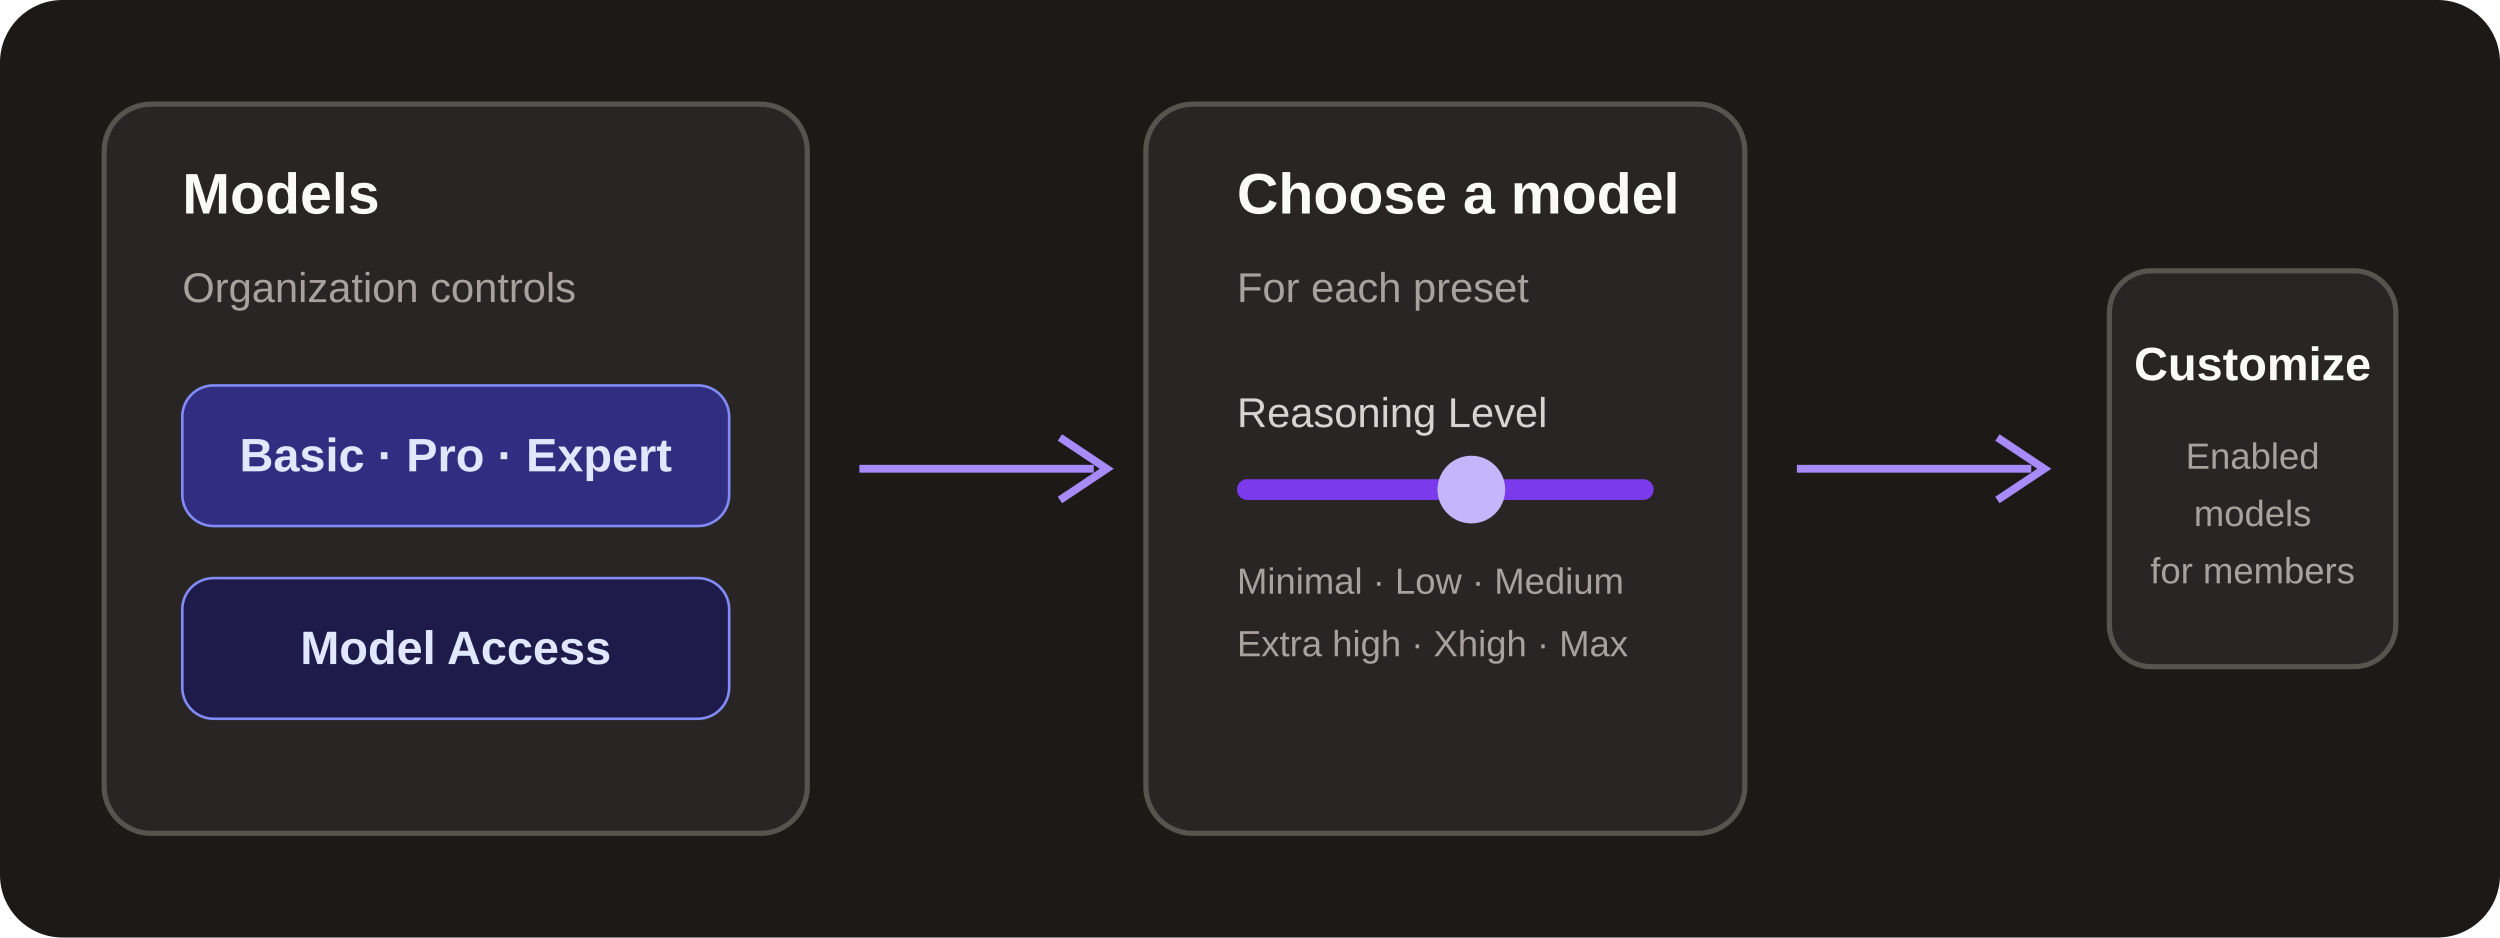
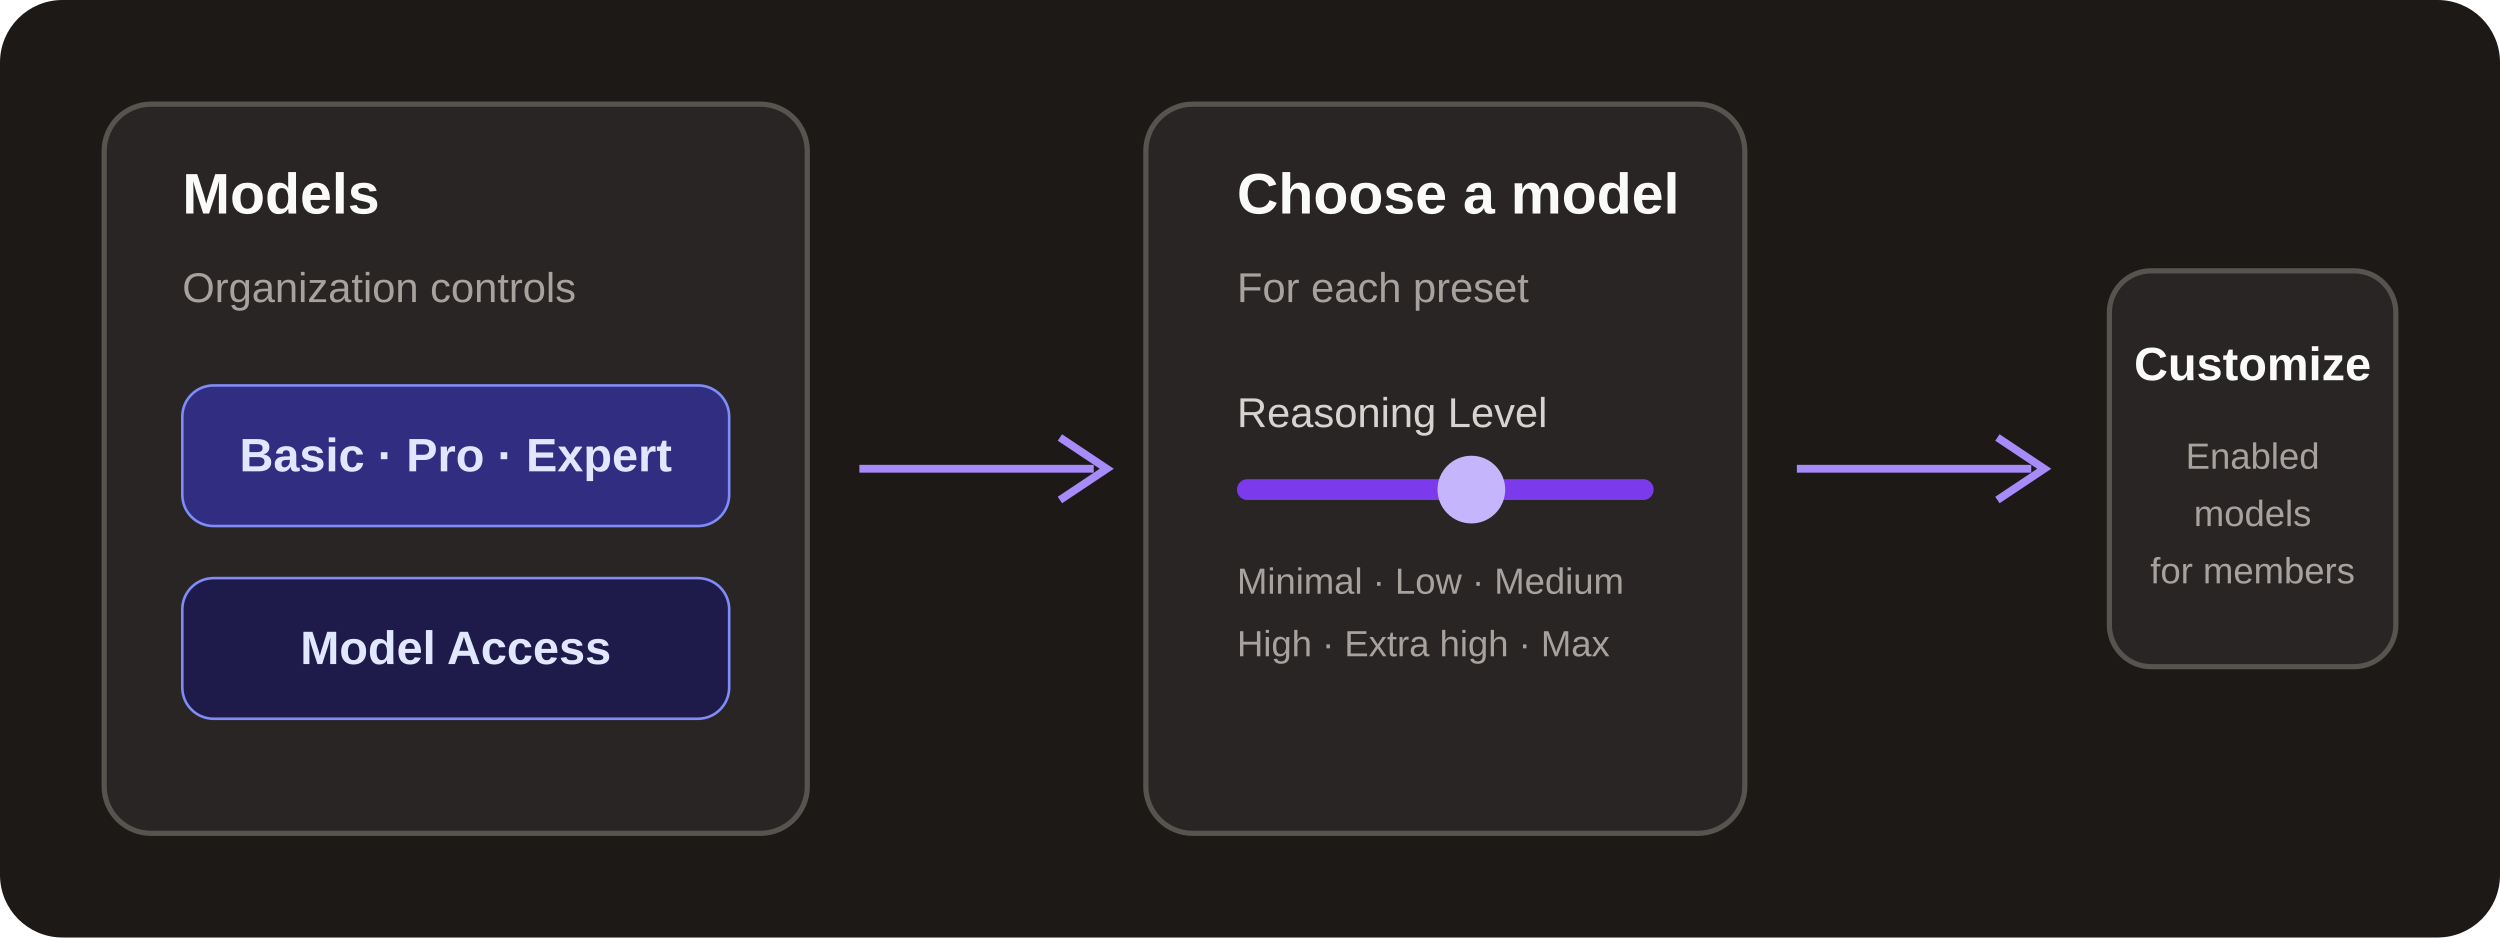
<svg xmlns="http://www.w3.org/2000/svg" viewBox="0 0 960 360" role="img" aria-labelledby="title desc">
  <rect width="960" height="360" rx="24" fill="#1c1917" />
  <rect x="40" y="40" width="270" height="280" rx="18" fill="#292524" stroke="#57534e" stroke-width="2" />
  <text x="70" y="82" fill="#fafaf9" font-family="Arial, sans-serif" font-size="22" font-weight="700">Models</text>
  <text x="70" y="116" fill="#a8a29e" font-family="Arial, sans-serif" font-size="16">Organization controls</text>
  <rect x="70" y="148" width="210" height="54" rx="12" fill="#312e81" stroke="#818cf8" />
  <text x="175" y="181" text-anchor="middle" fill="#e0e7ff" font-family="Arial, sans-serif" font-size="18" font-weight="700">Basic · Pro · Expert</text>
  <rect x="70" y="222" width="210" height="54" rx="12" fill="#1e1b4b" stroke="#818cf8" />
  <text x="175" y="255" text-anchor="middle" fill="#e0e7ff" font-family="Arial, sans-serif" font-size="18" font-weight="700">Model Access</text>
  <path d="M330 180h90" fill="none" stroke="#a78bfa" stroke-width="3" />
  <path d="m407 168 18 12-18 12" fill="none" stroke="#a78bfa" stroke-width="3" />
  <rect x="440" y="40" width="230" height="280" rx="18" fill="#292524" stroke="#57534e" stroke-width="2" />
  <text x="475" y="82" fill="#fafaf9" font-family="Arial, sans-serif" font-size="22" font-weight="700">Choose a model</text>
  <text x="475" y="116" fill="#a8a29e" font-family="Arial, sans-serif" font-size="16">For each preset</text>
  <text x="475" y="164" fill="#d6d3d1" font-family="Arial, sans-serif" font-size="16">Reasoning Level</text>
  <rect x="475" y="184" width="160" height="8" rx="4" fill="#7c3aed" />
  <circle cx="565" cy="188" r="13" fill="#c4b5fd" />
  <text x="475" y="228" fill="#a8a29e" font-family="Arial, sans-serif" font-size="14">Minimal · Low · Medium</text>
-   <text x="475" y="252" fill="#a8a29e" font-family="Arial, sans-serif" font-size="14">Extra high · Xhigh · Max</text>
+   <text x="475" y="252" fill="#a8a29e" font-family="Arial, sans-serif" font-size="14">High · Extra high · Max</text>
  <path d="M690 180h90" fill="none" stroke="#a78bfa" stroke-width="3" />
  <path d="m767 168 18 12-18 12" fill="none" stroke="#a78bfa" stroke-width="3" />
  <rect x="810" y="104" width="110" height="152" rx="16" fill="#292524" stroke="#57534e" stroke-width="2" />
  <text x="865" y="146" text-anchor="middle" fill="#fafaf9" font-family="Arial, sans-serif" font-size="18" font-weight="700">Customize</text>
  <text x="865" y="180" text-anchor="middle" fill="#a8a29e" font-family="Arial, sans-serif" font-size="14">Enabled</text>
  <text x="865" y="202" text-anchor="middle" fill="#a8a29e" font-family="Arial, sans-serif" font-size="14">models</text>
  <text x="865" y="224" text-anchor="middle" fill="#a8a29e" font-family="Arial, sans-serif" font-size="14">for members</text>
</svg>
